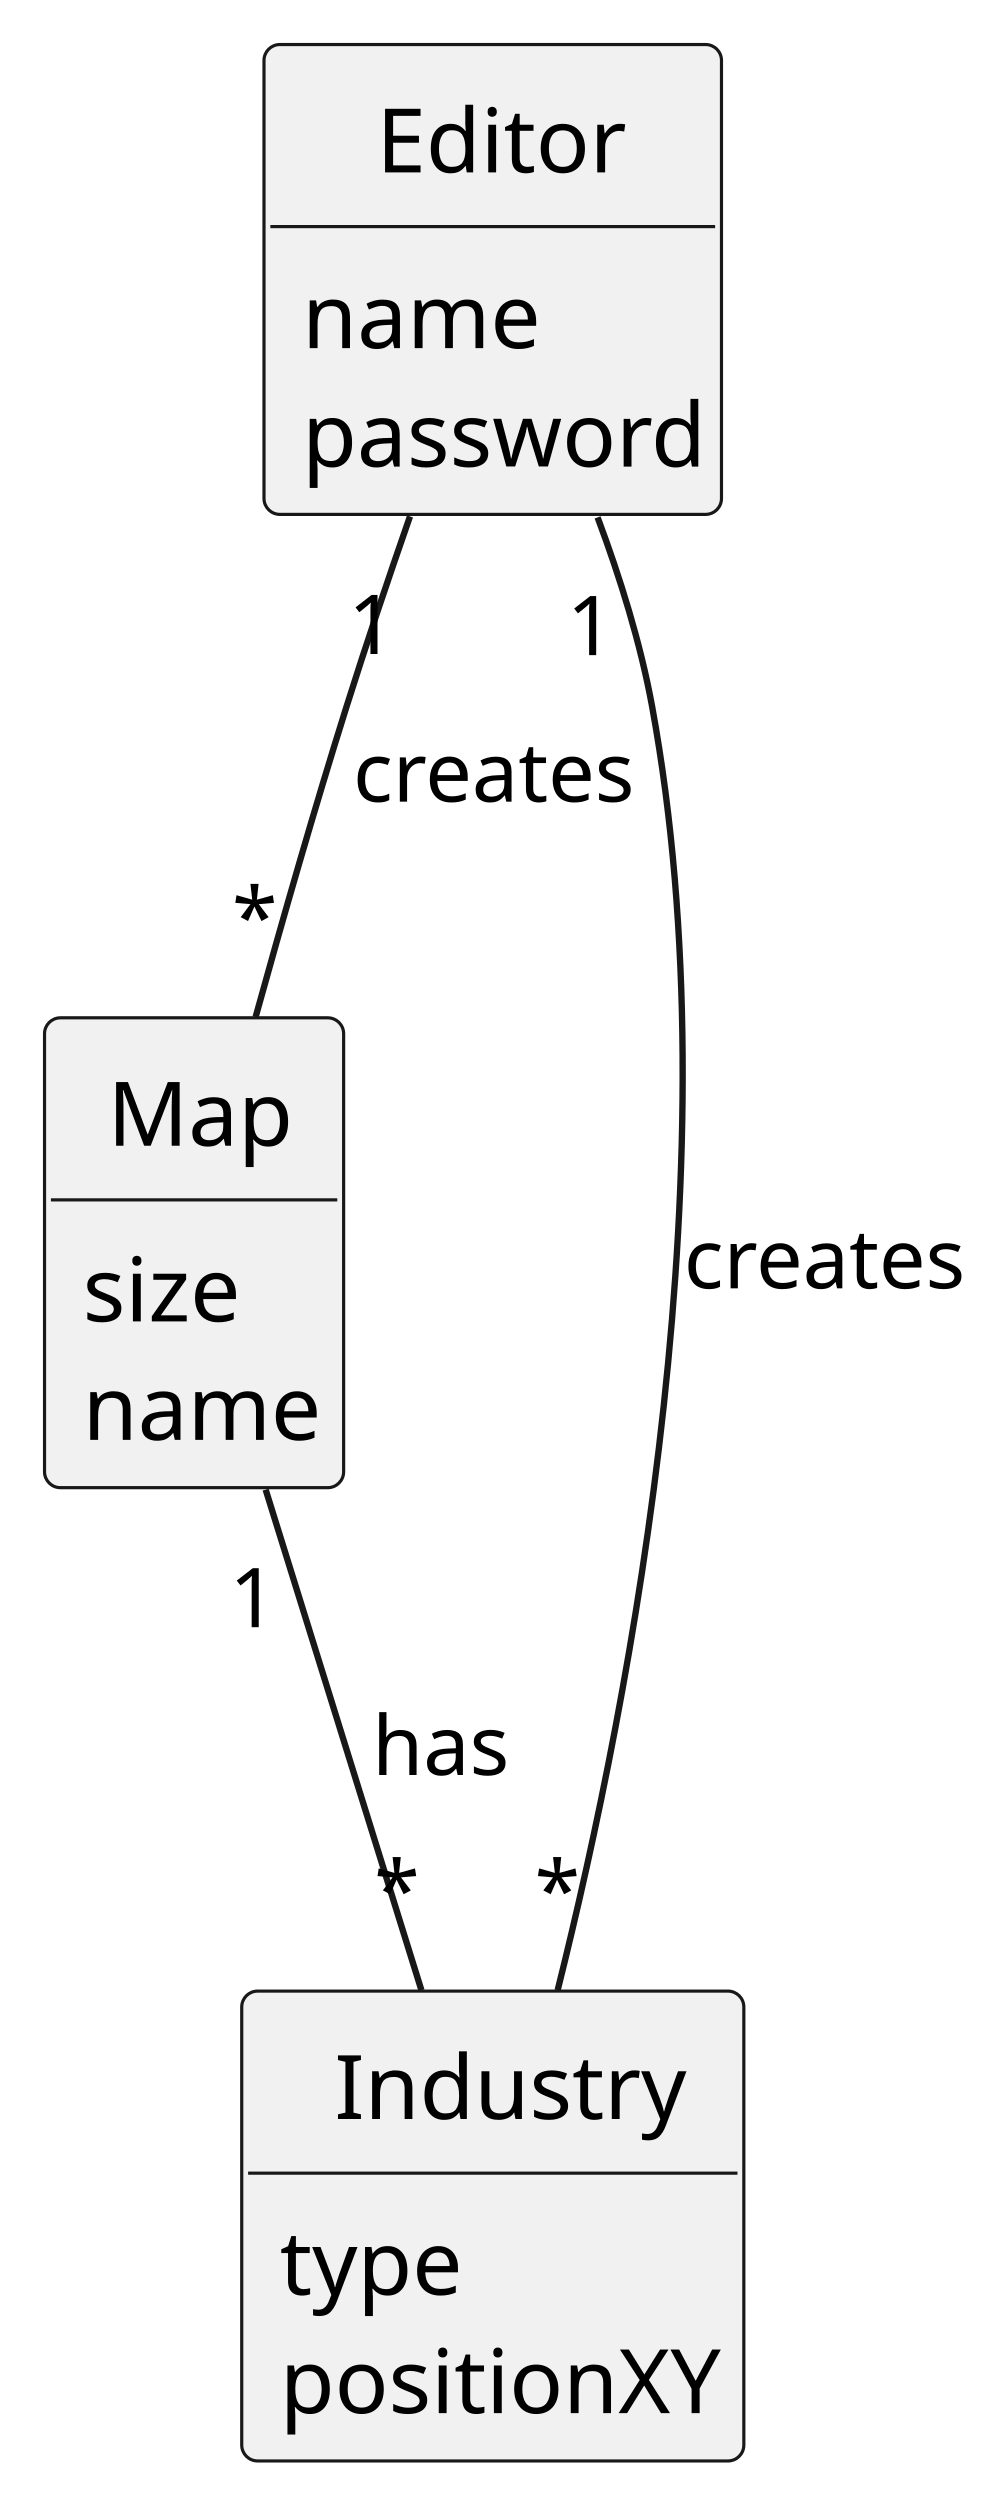
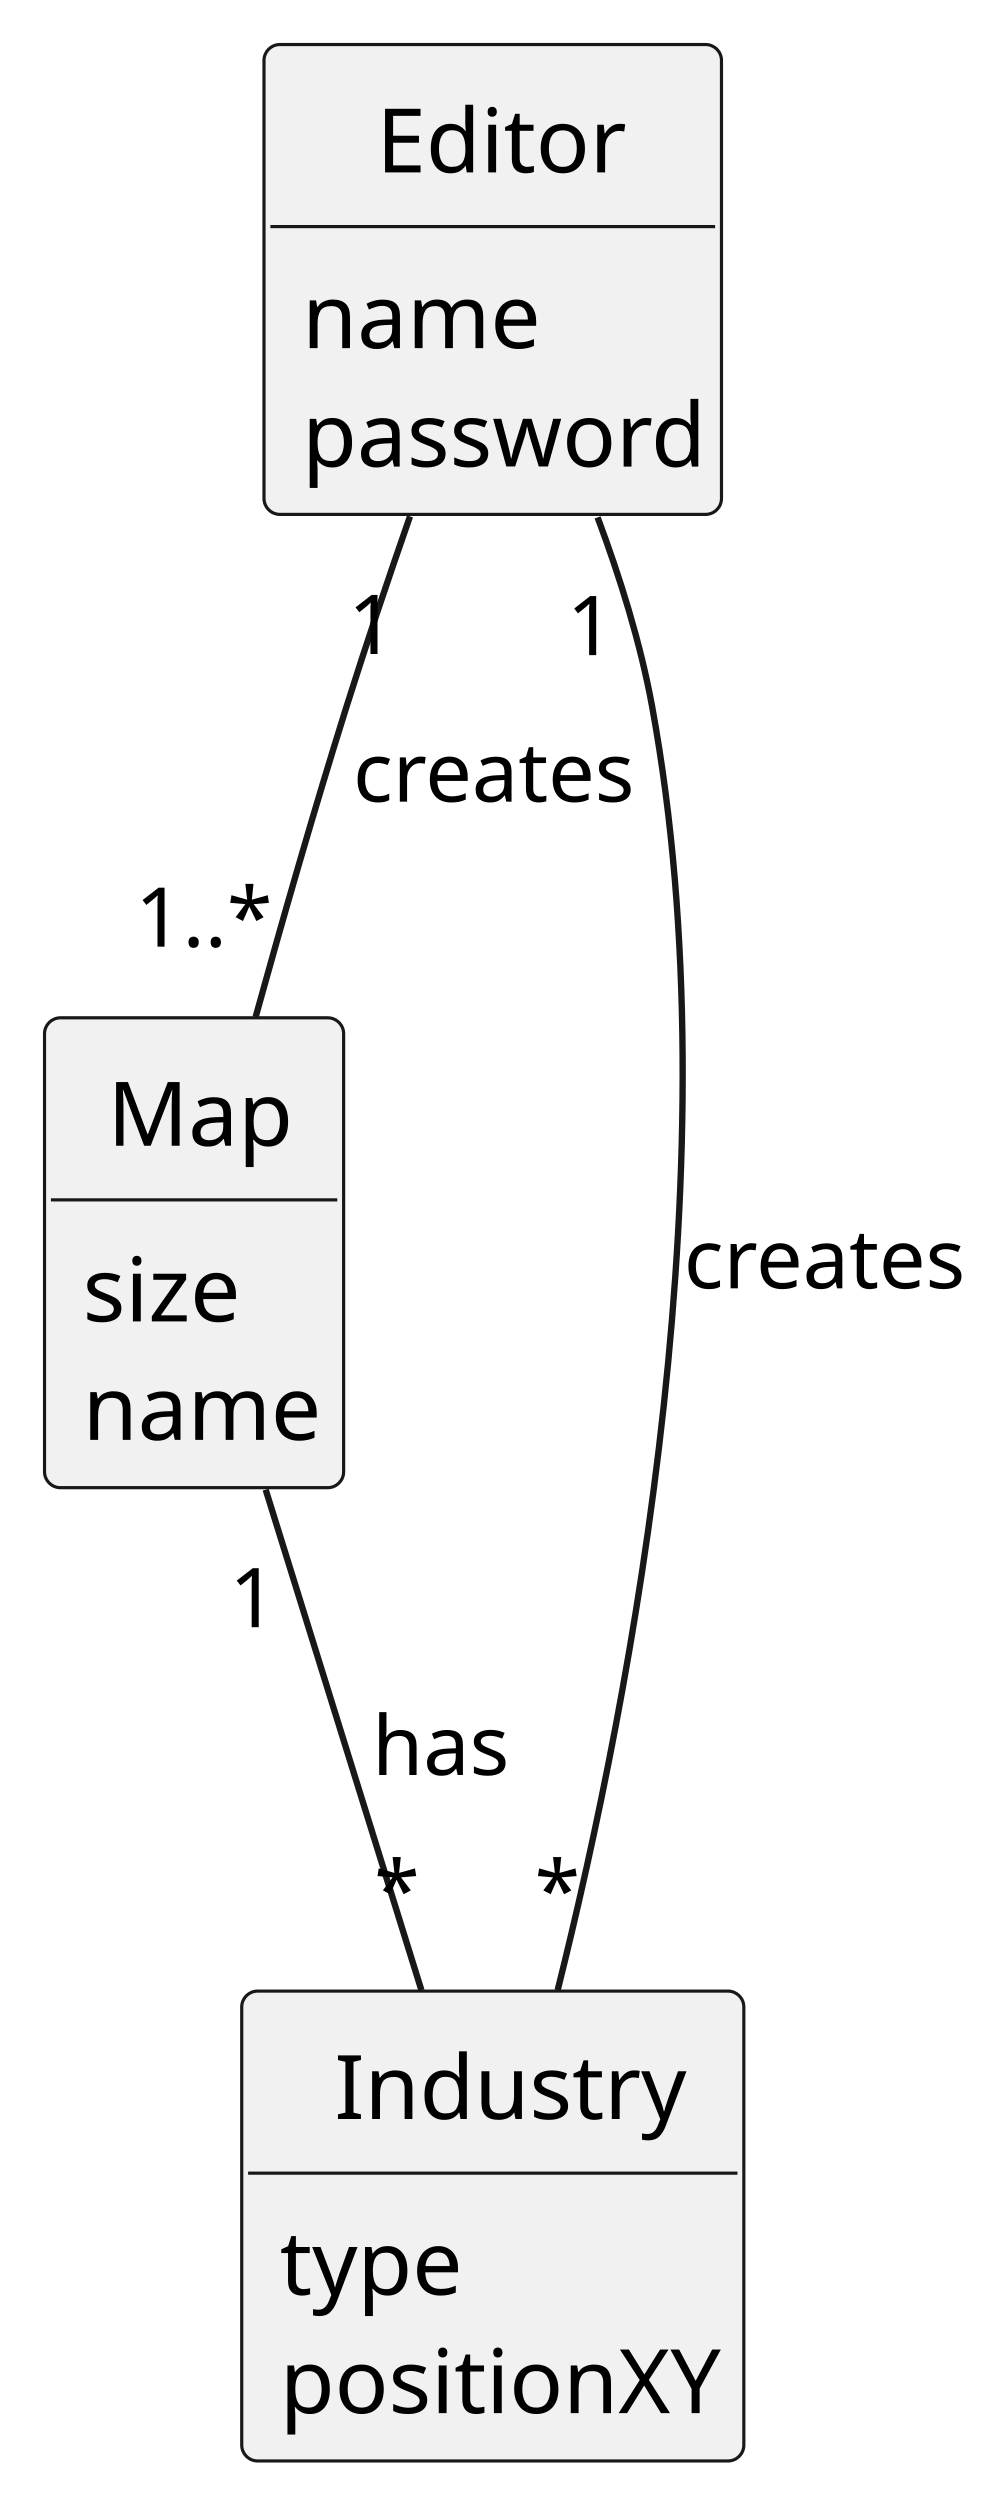
<svg xmlns="http://www.w3.org/2000/svg" contentStyleType="text/css" height="393px" preserveAspectRatio="none" style="width:158px;height:393px;background:#FFFFFF;" version="1.1" viewBox="0 0 158 393" width="158px" zoomAndPan="magnify">
  <defs />
  <g>
    <g id="elem_Editor">
      <rect codeLine="13" fill="#F1F1F1" height="73.863" id="Editor" rx="2.5" ry="2.5" style="stroke:#181818;stroke-width:0.5;" width="71.917" x="41.5" y="7" />
      <text fill="#000000" font-family="sans-serif" font-size="14" lengthAdjust="spacing" textLength="36.572" x="59.172" y="27.107">Editor</text>
      <line style="stroke:#181818;stroke-width:0.5;" x1="42.5" x2="112.417" y1="35.621" y2="35.621" />
      <text fill="#000000" font-family="sans-serif" font-size="14" lengthAdjust="spacing" textLength="35.02" x="47.5" y="54.728">name</text>
      <text fill="#000000" font-family="sans-serif" font-size="14" lengthAdjust="spacing" textLength="59.917" x="47.5" y="73.35">password</text>
    </g>
    <g id="elem_Map">
      <rect codeLine="18" fill="#F1F1F1" height="73.863" id="Map" rx="2.5" ry="2.5" style="stroke:#181818;stroke-width:0.5;" width="47.02" x="7" y="160" />
      <text fill="#000000" font-family="sans-serif" font-size="14" lengthAdjust="spacing" textLength="27.234" x="16.893" y="180.107">Map</text>
      <line style="stroke:#181818;stroke-width:0.5;" x1="8" x2="53.02" y1="188.621" y2="188.621" />
      <text fill="#000000" font-family="sans-serif" font-size="14" lengthAdjust="spacing" textLength="24.896" x="13" y="207.728">size</text>
      <text fill="#000000" font-family="sans-serif" font-size="14" lengthAdjust="spacing" textLength="35.02" x="13" y="226.35">name</text>
    </g>
    <g id="elem_Industry">
      <rect codeLine="23" fill="#F1F1F1" height="73.863" id="Industry" rx="2.5" ry="2.5" style="stroke:#181818;stroke-width:0.5;" width="78.931" x="38" y="313" />
      <text fill="#000000" font-family="sans-serif" font-size="14" lengthAdjust="spacing" textLength="49.8" x="52.565" y="333.107">Industry</text>
      <line style="stroke:#181818;stroke-width:0.5;" x1="39" x2="115.931" y1="341.621" y2="341.621" />
      <text fill="#000000" font-family="sans-serif" font-size="14" lengthAdjust="spacing" textLength="26.462" x="44" y="360.728">type</text>
      <text fill="#000000" font-family="sans-serif" font-size="14" lengthAdjust="spacing" textLength="66.931" x="44" y="379.35">positionXY</text>
    </g>
    <g id="link_Editor_Map">
      <path codeLine="29" d="M64.45,81.18 C61.09,90.83 57.56,101.28 54.5,111 C49.48,126.94 44.38,144.72 40.18,159.88 " fill="none" id="Editor-Map" style="stroke:#181818;stroke-width:1.0;" />
      <text fill="#000000" font-family="sans-serif" font-size="13" lengthAdjust="spacing" textLength="42.631" x="55.5" y="126.028">creates</text>
      <text fill="#000000" font-family="sans-serif" font-size="13" lengthAdjust="spacing" textLength="7.23" x="54.735" y="102.809">1</text>
-       <text fill="#000000" font-family="sans-serif" font-size="13" lengthAdjust="spacing" textLength="5.059" x="36.462" y="148.82">*</text>
+       <text fill="#000000" font-family="sans-serif" font-size="13" lengthAdjust="spacing" textLength="19.513" x="21.256" y="148.82">1..*</text>
    </g>
    <g id="link_Map_Industry">
      <path codeLine="30" d="M41.76,234.17 C49.17,257.99 58.84,289.05 66.25,312.87 " fill="none" id="Map-Industry" style="stroke:#181818;stroke-width:1.0;" />
      <text fill="#000000" font-family="sans-serif" font-size="13" lengthAdjust="spacing" textLength="20.96" x="58.5" y="279.028">has</text>
      <text fill="#000000" font-family="sans-serif" font-size="13" lengthAdjust="spacing" textLength="7.23" x="36.063" y="255.798">1</text>
      <text fill="#000000" font-family="sans-serif" font-size="13" lengthAdjust="spacing" textLength="5.059" x="58.812" y="301.809">*</text>
    </g>
    <g id="link_Editor_Industry">
      <path codeLine="31" d="M93.94,81.33 C97.48,90.79 100.69,101.12 102.5,111 C115.48,181.91 99.38,266.02 87.66,312.87 " fill="none" id="Editor-Industry" style="stroke:#181818;stroke-width:1.0;" />
      <text fill="#000000" font-family="sans-serif" font-size="13" lengthAdjust="spacing" textLength="42.631" x="107.5" y="202.528">creates</text>
      <text fill="#000000" font-family="sans-serif" font-size="13" lengthAdjust="spacing" textLength="7.23" x="89.109" y="102.984">1</text>
      <text fill="#000000" font-family="sans-serif" font-size="13" lengthAdjust="spacing" textLength="5.059" x="84.036" y="301.809">*</text>
    </g>
  </g>
</svg>
